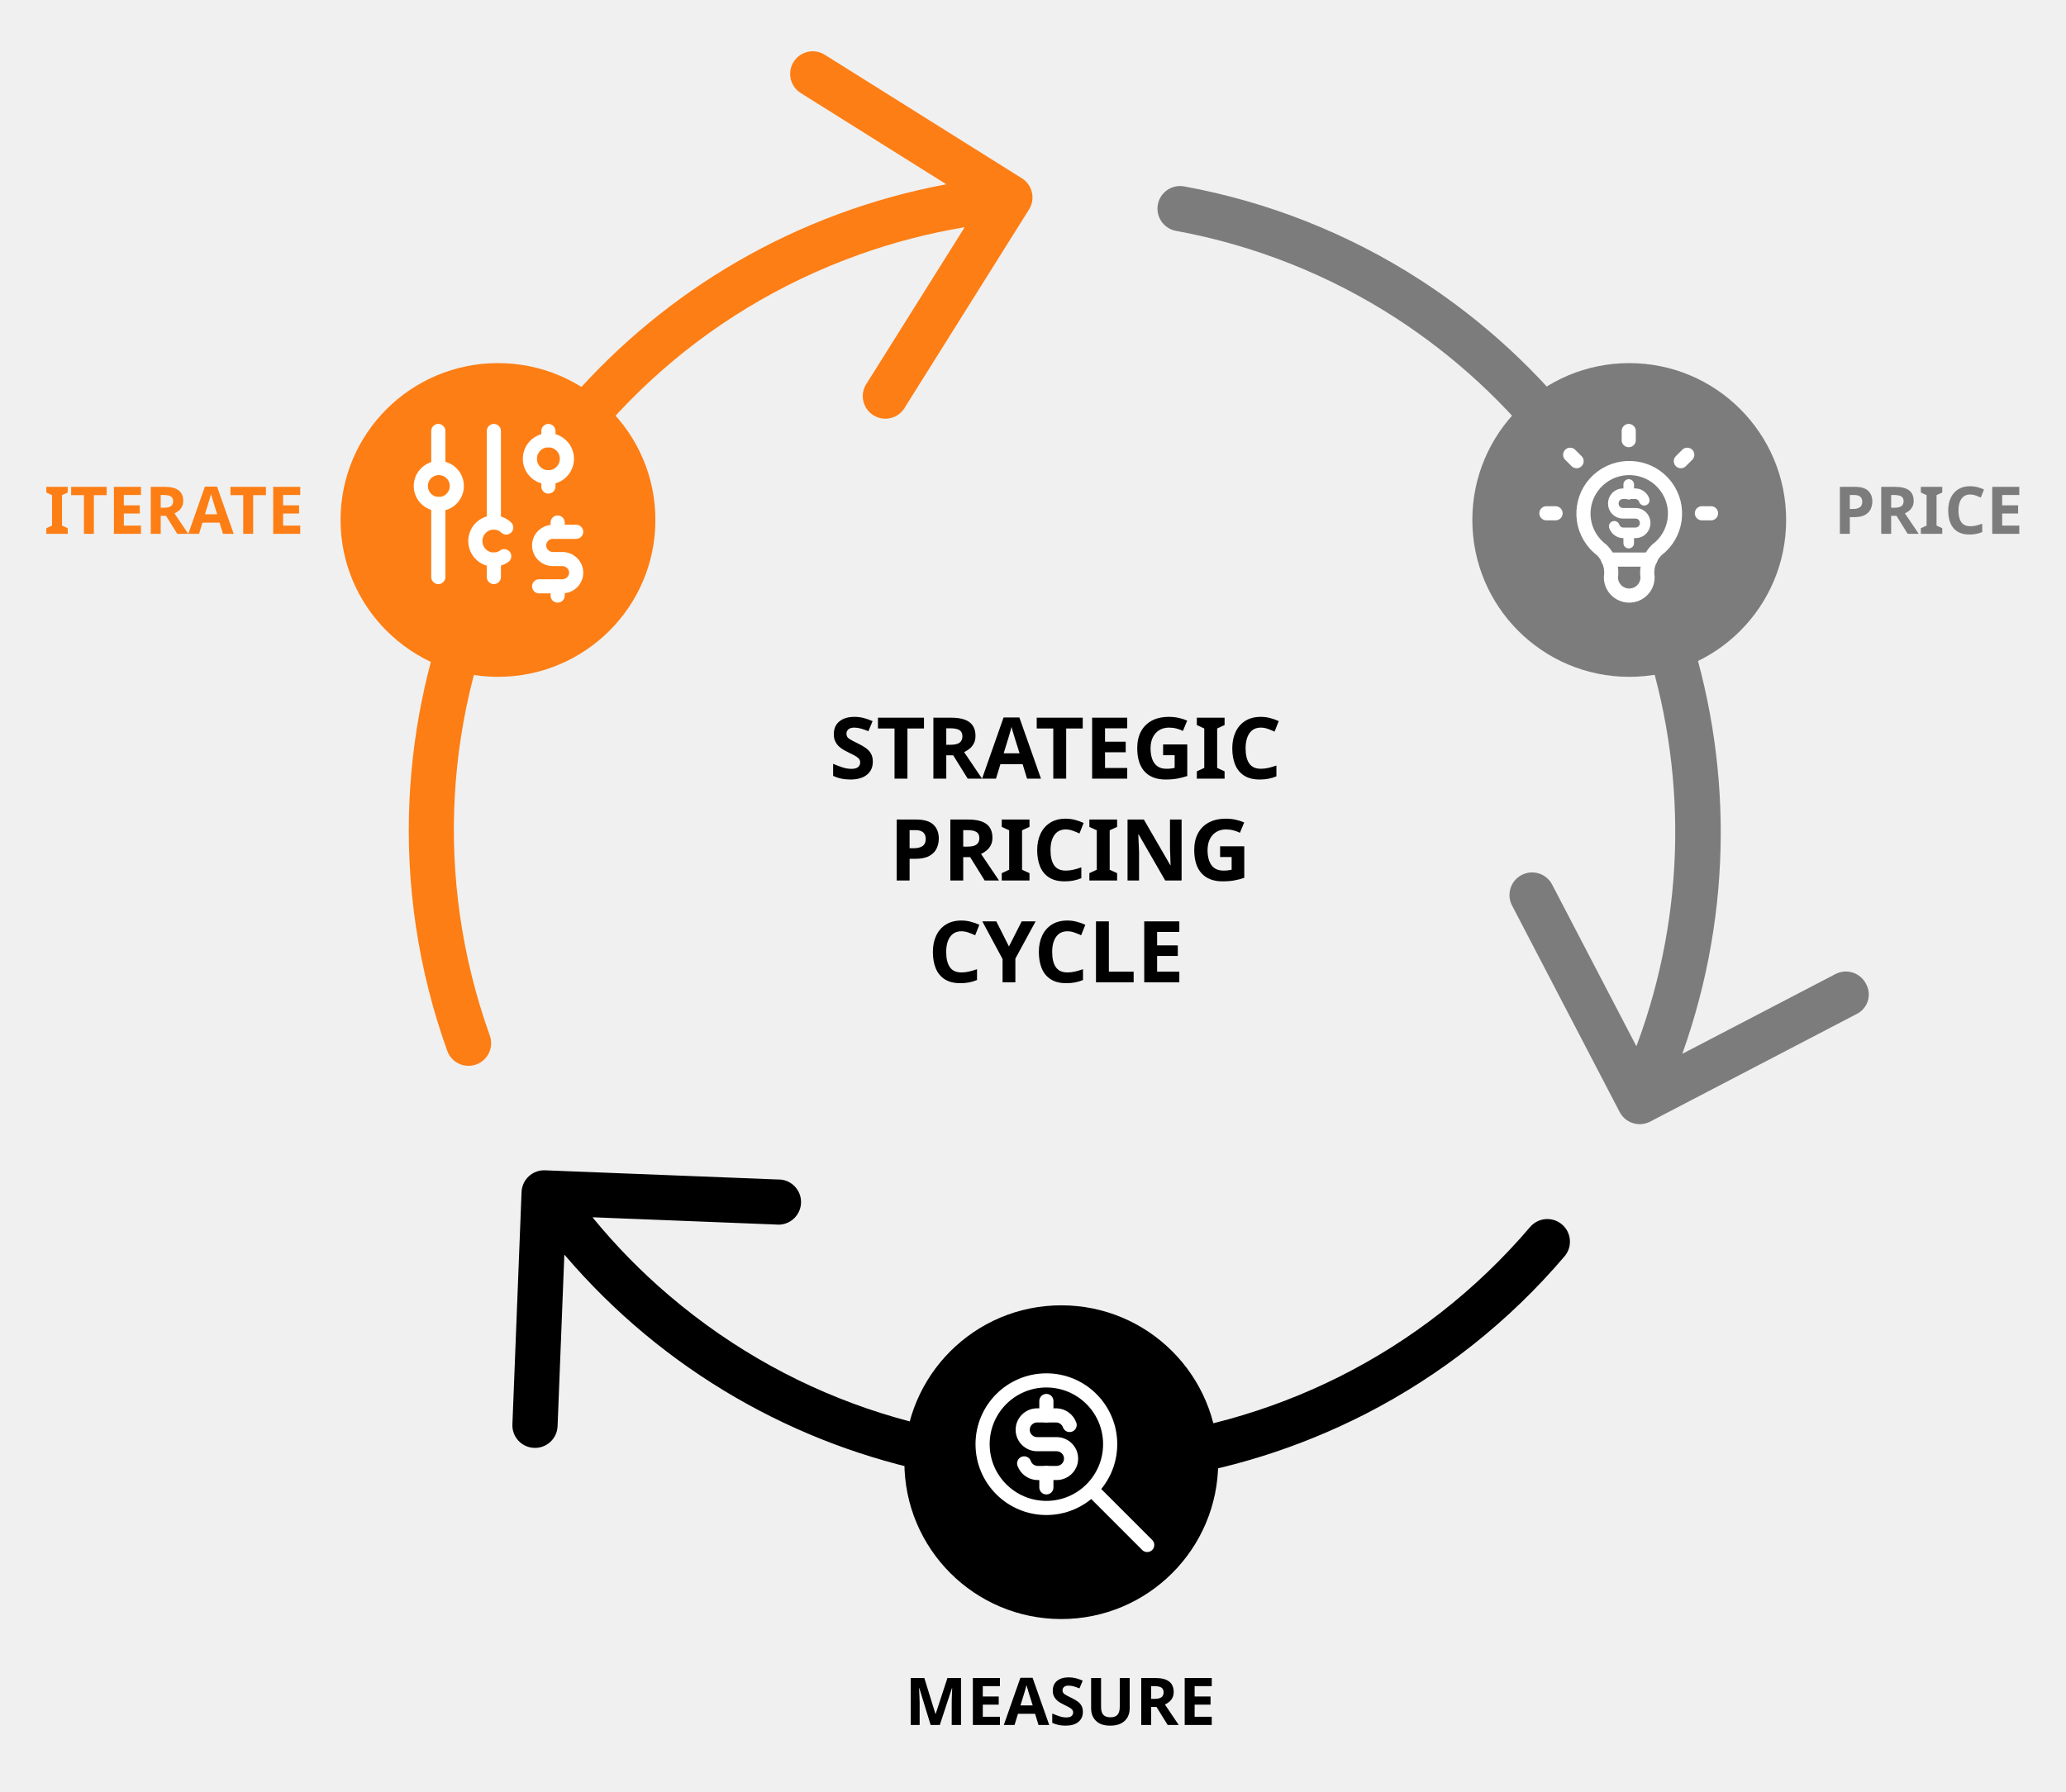
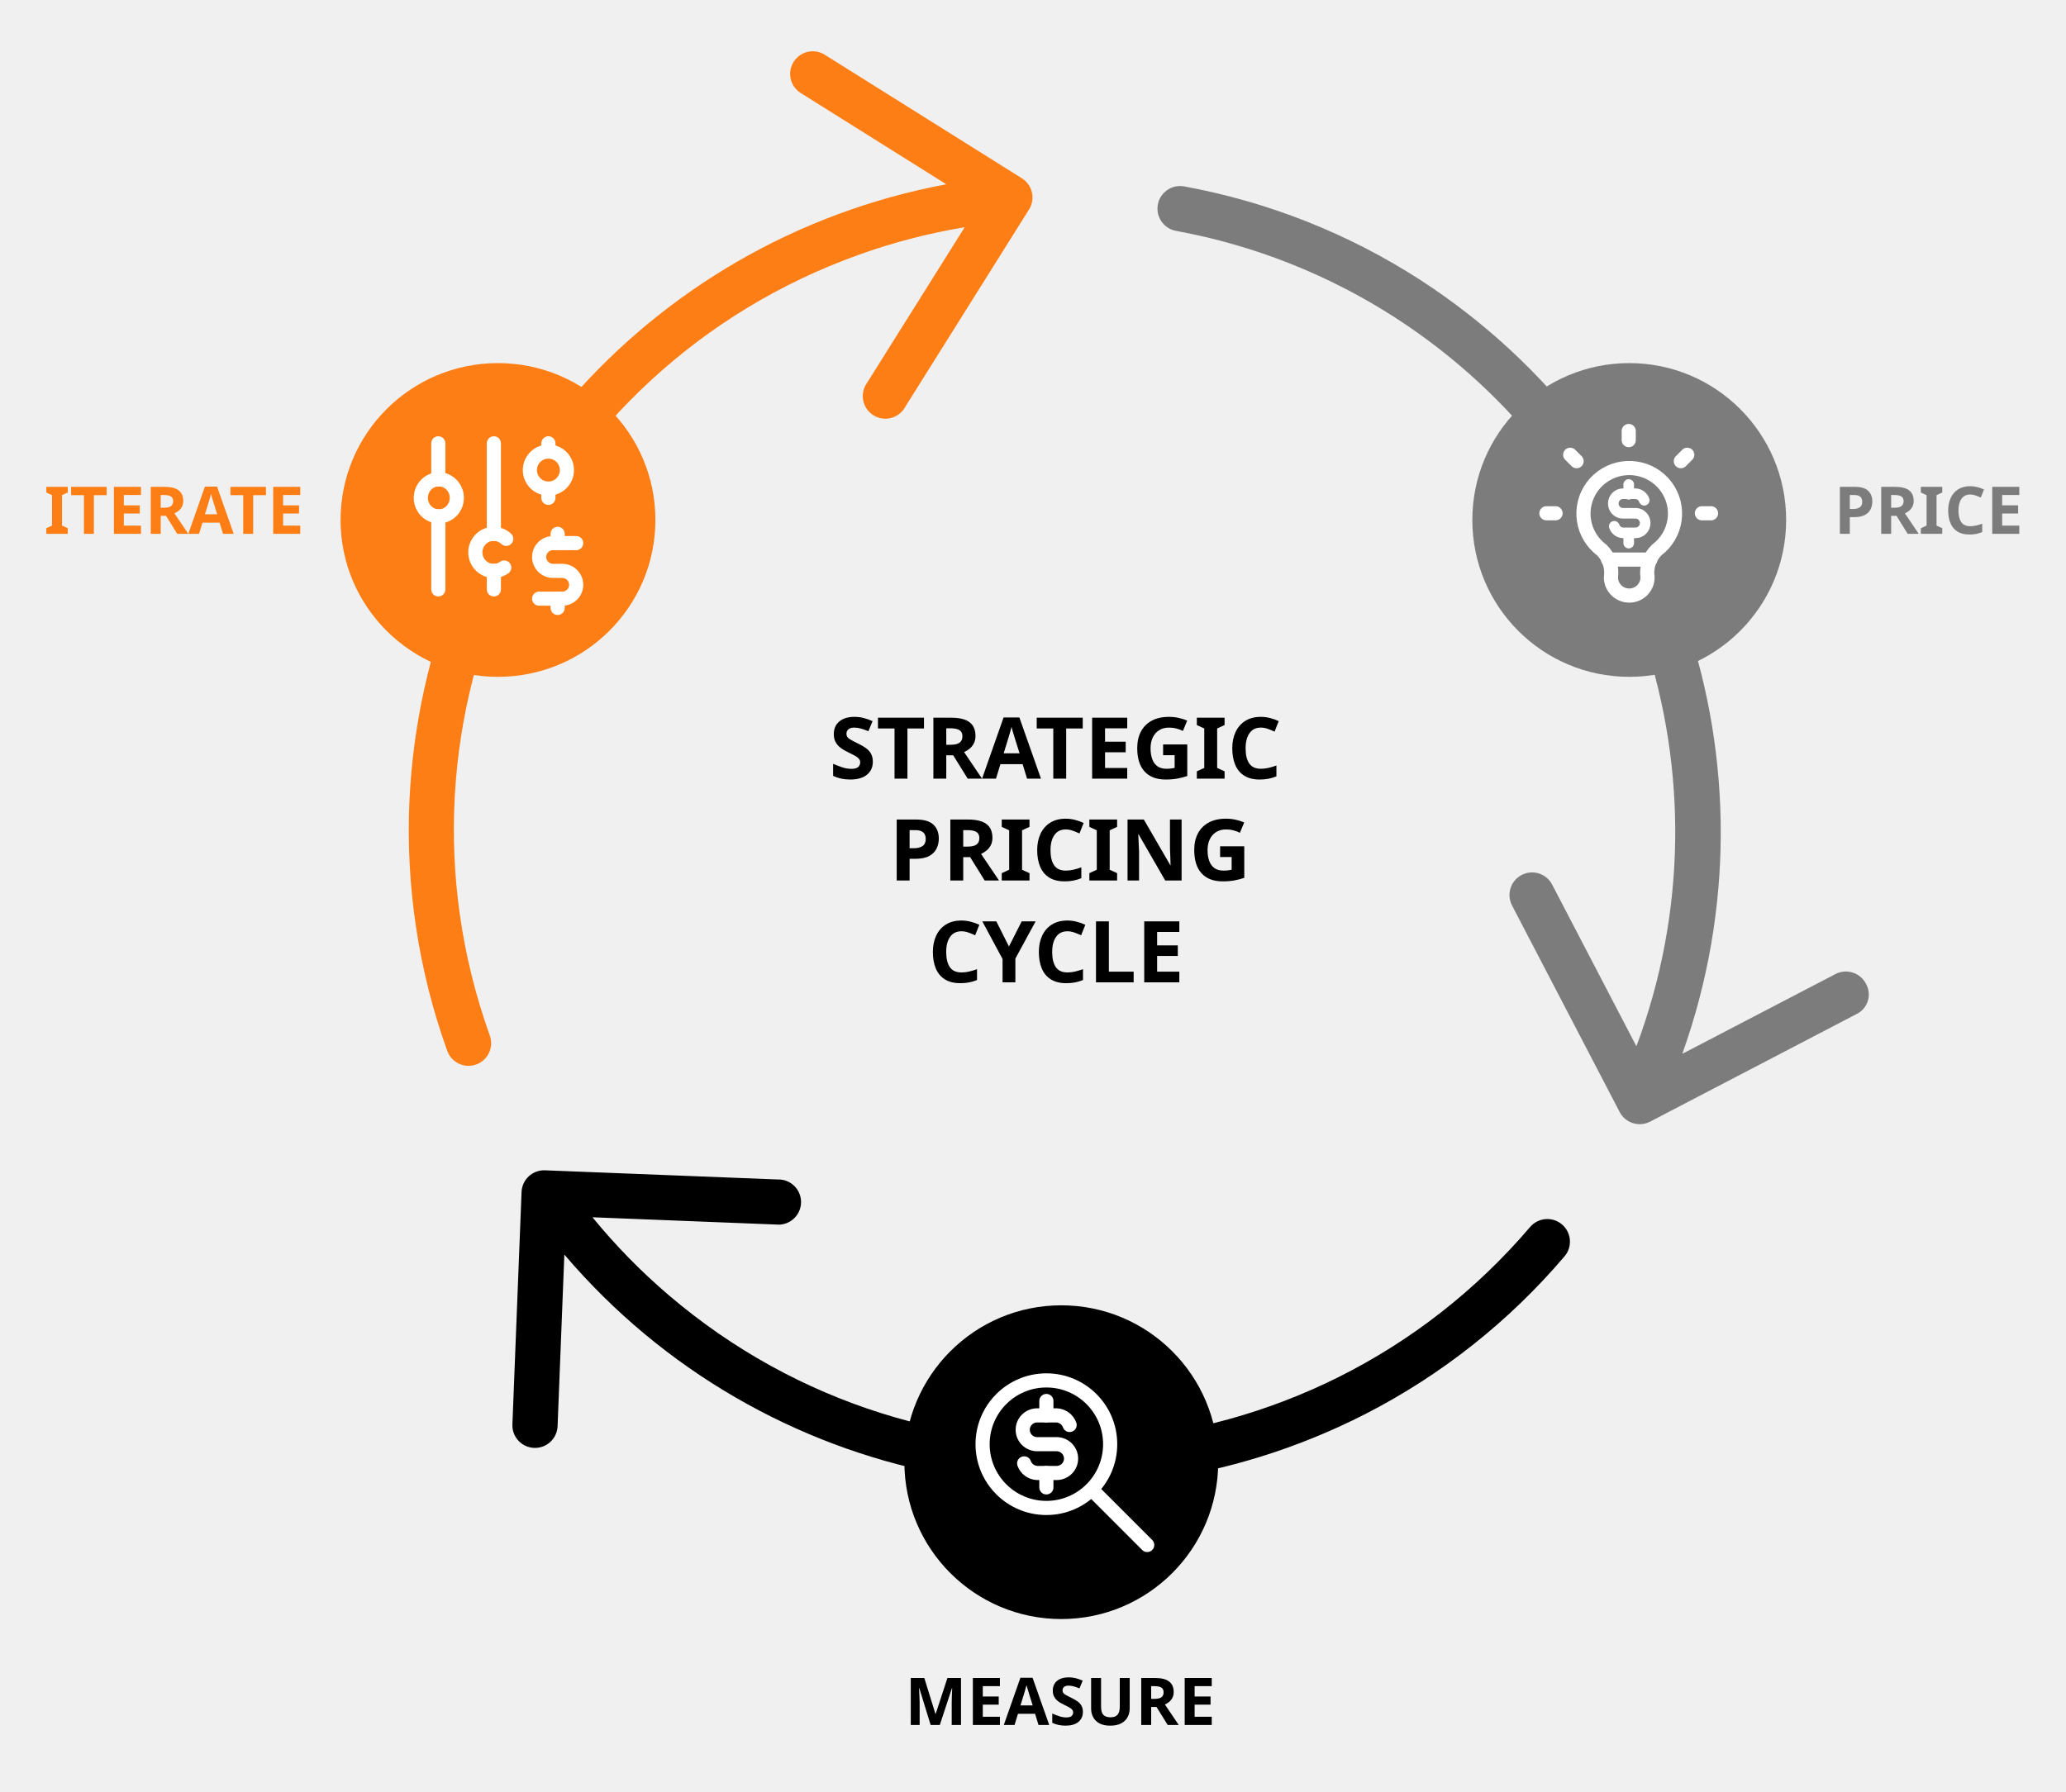
<svg xmlns="http://www.w3.org/2000/svg" width="2008" height="1742" viewBox="0 0 2008 1742" xml:space="preserve" overflow="hidden">
  <style>@media (prefers-color-scheme: dark) { [fill="#000000"] { fill: #f7f8f9; } [fill="#7C7C7C"] { fill: #b0b4ba; } [fill="#FFFFFF"] { fill: #35383d; } [stroke="#FFFFFF"] { stroke: #35383d; } }</style>
  <defs>
    <clipPath id="clip0">
      <rect x="1168" y="403" width="2008" height="1742" />
    </clipPath>
    <clipPath id="clip1">
      <rect x="1168" y="403" width="2008" height="1742" />
    </clipPath>
    <clipPath id="clip2">
      <path d="M2139.76 1479.27 1532.89 1451.73 1579.7 420.543 2186.57 448.087Z" fill-rule="nonzero" clip-rule="nonzero" />
    </clipPath>
    <clipPath id="clip3">
      <path d="M2139.76 1479.27 1532.89 1451.73 1579.7 420.543 2186.57 448.087Z" fill-rule="nonzero" clip-rule="nonzero" />
    </clipPath>
    <clipPath id="clip4">
      <path d="M3242.7 2293.34 1135.37 2197.7 1231.01 90.351 3338.34 185.995Z" fill-rule="nonzero" clip-rule="nonzero" />
    </clipPath>
    <clipPath id="clip5">
      <path d="M2558.76 406.851 3060.73 1382.19 2742.81 1545.82 2240.84 570.476Z" fill-rule="nonzero" clip-rule="nonzero" />
    </clipPath>
    <clipPath id="clip6">
      <path d="M2558.76 406.851 3060.73 1382.19 2742.81 1545.82 2240.84 570.476Z" fill-rule="nonzero" clip-rule="nonzero" />
    </clipPath>
    <clipPath id="clip7">
      <path d="M2626.42-230.517 3591.76 1645.17 1715.98 2610.57 750.632 734.878Z" fill-rule="nonzero" clip-rule="nonzero" />
    </clipPath>
    <clipPath id="clip8">
      <path d="M2468.87 1131.26 2746.87 1671.42 1829.04 2143.79 1551.04 1603.63Z" fill-rule="nonzero" clip-rule="nonzero" />
    </clipPath>
    <clipPath id="clip9">
      <path d="M2468.87 1131.26 2746.87 1671.42 1829.04 2143.79 1551.04 1603.63Z" fill-rule="nonzero" clip-rule="nonzero" />
    </clipPath>
    <clipPath id="clip10">
      <path d="M2626.4-230.482 3591.74 1645.19 1716.06 2610.52 750.725 734.856Z" fill-rule="nonzero" clip-rule="nonzero" />
    </clipPath>
  </defs>
  <g clip-path="url(#clip0)" transform="translate(-1168 -403)">
    <g clip-path="url(#clip1)">
      <g clip-path="url(#clip2)">
        <g clip-path="url(#clip3)">
          <g clip-path="url(#clip4)">
            <path d="M1725.44 1035.9C1725.59 952.736 1709.37 870.358 1677.71 793.458 1673.09 782.232 1660.24 776.881 1649.01 781.504 1637.79 786.128 1632.44 798.976 1637.06 810.202 1761.51 1113.54 1616.5 1460.33 1313.16 1584.78 1280.48 1598.19 1246.67 1608.66 1212.13 1616.05 1211.84 1616.05 1211.73 1616.05 1211.86 1615.72L1299.5 1460.81C1306.2 1450.69 1303.44 1437.06 1293.32 1430.35 1283.21 1423.65 1269.57 1426.41 1262.87 1436.53 1262.28 1437.41 1261.76 1438.33 1261.31 1439.3L1149.92 1636.25C1143.95 1646.81 1147.67 1660.22 1158.23 1666.19 1158.24 1666.19 1158.24 1666.2 1158.25 1666.2L1354.83 1777.36C1365.32 1783.47 1378.77 1779.92 1384.87 1769.43 1390.98 1758.95 1387.43 1745.49 1376.94 1739.39 1376.78 1739.29 1376.61 1739.2 1376.45 1739.11L1231.82 1657.32C1231.55 1657.17 1231.6 1656.99 1231.82 1656.93 1520.3 1589.18 1724.54 1332.23 1725.44 1035.9Z" fill="#FD7E14" fill-rule="nonzero" fill-opacity="1" transform="matrix(-0.998972 -0.0453397 0.04534 -0.998978 3242.7 2293.34)" />
            <path d="M1009.37 1623.88C932.637 1613.62 858.672 1588.36 791.7 1549.52 550.195 1409.05 438.787 1119.59 523.794 853.447 523.794 853.183 524.057 853.161 524.189 853.447L614.172 1006.74C620.332 1017.2 633.804 1020.69 644.266 1014.53 654.728 1008.37 658.215 994.896 652.056 984.434L537.527 789.283C531.383 778.817 517.92 775.312 507.454 781.456 507.451 781.456 507.447 781.458 507.445 781.46L312.668 895.725C302.201 901.871 298.699 915.341 304.845 925.807 310.991 936.273 324.461 939.776 334.927 933.63L478.505 849.36C478.769 849.206 478.901 849.36 478.813 849.602 376.155 1186.53 566.067 1542.88 902.996 1645.54 935.86 1655.56 969.481 1662.9 1003.53 1667.49 1004.51 1667.63 1005.5 1667.69 1006.5 1667.69 1018.63 1667.75 1028.52 1657.96 1028.58 1645.83 1028.63 1634.72 1020.39 1625.32 1009.37 1623.92Z" fill="#FD7E14" fill-rule="nonzero" fill-opacity="1" transform="matrix(-0.998972 -0.0453397 0.04534 -0.998978 3242.7 2293.34)" />
            <path d="M1527.78 637.553C1527.98 637.751 1527.92 637.926 1527.63 637.926L1350.94 638.805C1338.8 638.836 1328.99 648.698 1329.02 660.834 1329.05 672.97 1338.91 682.784 1351.05 682.753L1577.38 681.633C1589.52 681.633 1599.35 671.795 1599.35 659.659L1598.17 433.722C1598.64 422.056 1589.56 412.218 1577.9 411.748 1577.33 411.726 1576.76 411.726 1576.19 411.748 1564.06 411.748 1554.22 421.586 1554.22 433.722 1554.22 433.76 1554.22 433.795 1554.22 433.832L1555.05 601.076C1555.05 601.384 1554.9 601.45 1554.68 601.23 1351.87 384.894 1026.99 336.248 769.704 483.691 697.605 525.152 634.378 580.405 583.629 646.298 576.267 655.947 578.124 669.736 587.773 677.097 597.354 684.403 611.03 682.635 618.435 673.129 665.686 611.804 724.554 560.387 791.678 521.816 1033.84 383.079 1339.88 431.197 1527.78 637.553Z" fill="#FD7E14" fill-rule="nonzero" fill-opacity="1" transform="matrix(-0.998972 -0.0453397 0.04534 -0.998978 3242.7 2293.34)" />
          </g>
        </g>
      </g>
      <path d="M2047 1824.5C2047 1740.28 2115.28 1672 2199.5 1672 2283.72 1672 2352 1740.28 2352 1824.5 2352 1908.72 2283.72 1977 2199.5 1977 2115.28 1977 2047 1908.72 2047 1824.5Z" fill="#000000" fill-rule="evenodd" fill-opacity="1" />
      <g clip-path="url(#clip5)">
        <g clip-path="url(#clip6)">
          <g clip-path="url(#clip7)">
            <path d="M1725.46 1035.91C1725.61 952.747 1709.39 870.368 1677.73 793.467 1673.11 782.241 1660.26 776.89 1649.03 781.513 1637.81 786.137 1632.46 798.985 1637.08 810.211 1761.53 1113.55 1616.52 1460.35 1313.18 1584.8 1280.49 1598.21 1246.68 1608.68 1212.14 1616.07 1211.86 1616.07 1211.75 1616.07 1211.88 1615.74L1299.51 1460.82C1306.22 1450.71 1303.45 1437.07 1293.34 1430.37 1283.22 1423.66 1269.58 1426.43 1262.88 1436.54 1262.29 1437.43 1261.77 1438.35 1261.32 1439.31L1149.93 1636.27C1143.96 1646.83 1147.68 1660.24 1158.25 1666.21 1158.25 1666.21 1158.26 1666.22 1158.26 1666.22L1354.84 1777.39C1365.33 1783.49 1378.78 1779.94 1384.89 1769.45 1391 1758.97 1387.45 1745.51 1376.96 1739.41 1376.79 1739.31 1376.63 1739.22 1376.47 1739.13L1231.83 1657.34C1231.57 1657.19 1231.61 1657.01 1231.83 1656.94 1520.32 1589.2 1724.56 1332.24 1725.46 1035.91Z" fill="#7C7C7C" fill-rule="nonzero" fill-opacity="1" transform="matrix(0.457612 0.889152 -0.889199 0.457636 2626.42 -230.517)" />
            <path d="M1009.39 1623.9C932.647 1613.64 858.682 1588.37 791.709 1549.53 550.202 1409.06 438.792 1119.6 523.8 853.457 523.8 853.193 524.063 853.171 524.195 853.457L614.18 1006.75C620.339 1017.21 633.811 1020.7 644.273 1014.54 654.735 1008.38 658.222 994.907 652.063 984.445L537.533 789.292C531.389 778.826 517.926 775.321 507.459 781.465 507.457 781.465 507.453 781.467 507.451 781.469L312.671 895.735C302.205 901.881 298.702 915.352 304.848 925.818 310.995 936.284 324.465 939.787 334.931 933.641L478.511 849.37C478.774 849.216 478.906 849.37 478.818 849.611 376.159 1186.54 566.074 1542.9 903.006 1645.56 935.871 1655.58 969.492 1662.92 1003.54 1667.51 1004.52 1667.65 1005.52 1667.71 1006.51 1667.71 1018.64 1667.77 1028.53 1657.98 1028.59 1645.85 1028.64 1634.74 1020.4 1625.34 1009.39 1623.94Z" fill="#7C7C7C" fill-rule="nonzero" fill-opacity="1" transform="matrix(0.457612 0.889152 -0.889199 0.457636 2626.42 -230.517)" />
            <path d="M1527.8 637.56C1528 637.758 1527.93 637.934 1527.65 637.934L1350.95 638.813C1338.82 638.843 1329 648.705 1329.03 660.842 1329.06 672.978 1338.93 682.792 1351.06 682.761L1577.4 681.64C1589.53 681.64 1599.37 671.802 1599.37 659.666L1598.19 433.727C1598.66 422.061 1589.58 412.223 1577.92 411.753 1577.35 411.731 1576.78 411.731 1576.21 411.753 1564.07 411.753 1554.24 421.591 1554.24 433.727 1554.24 433.765 1554.24 433.8 1554.24 433.837L1555.07 601.083C1555.07 601.391 1554.92 601.456 1554.7 601.237 1351.88 384.898 1027 336.252 769.713 483.697 697.613 525.158 634.385 580.412 583.635 646.306 576.274 655.955 578.131 669.744 587.78 677.105 597.36 684.411 611.037 682.642 618.443 673.136 665.694 611.811 724.563 560.393 791.687 521.822 1033.85 383.083 1339.89 431.202 1527.8 637.56Z" fill="#7C7C7C" fill-rule="nonzero" fill-opacity="1" transform="matrix(0.457612 0.889152 -0.889199 0.457636 2626.42 -230.517)" />
          </g>
        </g>
      </g>
      <g clip-path="url(#clip8)">
        <g clip-path="url(#clip9)">
          <g clip-path="url(#clip10)">
            <path d="M1725.44 1035.9C1725.59 952.736 1709.37 870.358 1677.71 793.458 1673.09 782.232 1660.24 776.881 1649.01 781.504 1637.79 786.128 1632.44 798.976 1637.06 810.202 1761.51 1113.54 1616.5 1460.33 1313.16 1584.78 1280.48 1598.19 1246.67 1608.66 1212.13 1616.05 1211.84 1616.05 1211.73 1616.05 1211.86 1615.72L1299.5 1460.81C1306.2 1450.69 1303.44 1437.06 1293.32 1430.35 1283.21 1423.65 1269.57 1426.41 1262.87 1436.53 1262.28 1437.41 1261.76 1438.33 1261.31 1439.29L1149.92 1636.25C1143.95 1646.81 1147.67 1660.22 1158.23 1666.19 1158.24 1666.19 1158.24 1666.2 1158.25 1666.2L1354.83 1777.36C1365.32 1783.47 1378.77 1779.92 1384.87 1769.43 1390.98 1758.95 1387.43 1745.49 1376.94 1739.39 1376.78 1739.29 1376.61 1739.2 1376.45 1739.11L1231.82 1657.32C1231.55 1657.17 1231.6 1656.99 1231.82 1656.93 1520.3 1589.18 1724.54 1332.23 1725.44 1035.9Z" fill="#000000" fill-rule="nonzero" fill-opacity="1" transform="matrix(0.457612 0.889152 -0.889158 0.457615 2626.4 -230.482)" />
            <path d="M1009.37 1623.88C932.637 1613.62 858.672 1588.36 791.7 1549.52 550.195 1409.05 438.787 1119.59 523.793 853.447 523.793 853.183 524.057 853.161 524.189 853.447L614.172 1006.74C620.332 1017.2 633.804 1020.69 644.266 1014.53 654.728 1008.37 658.215 994.896 652.056 984.434L537.527 789.283C531.383 778.817 517.92 775.312 507.454 781.456 507.451 781.456 507.447 781.458 507.445 781.46L312.668 895.725C302.201 901.871 298.699 915.341 304.845 925.807 310.991 936.273 324.461 939.776 334.927 933.63L478.505 849.36C478.769 849.206 478.901 849.36 478.813 849.602 376.155 1186.53 566.067 1542.88 902.996 1645.54 935.86 1655.56 969.48 1662.9 1003.53 1667.49 1004.51 1667.63 1005.5 1667.69 1006.5 1667.69 1018.63 1667.75 1028.52 1657.96 1028.58 1645.83 1028.63 1634.72 1020.39 1625.32 1009.37 1623.92Z" fill="#000000" fill-rule="nonzero" fill-opacity="1" transform="matrix(0.457612 0.889152 -0.889158 0.457615 2626.4 -230.482)" />
            <path d="M1527.78 637.553C1527.98 637.75 1527.92 637.926 1527.63 637.926L1350.94 638.805C1338.8 638.836 1328.99 648.698 1329.02 660.834 1329.05 672.97 1338.91 682.784 1351.05 682.753L1577.38 681.633C1589.52 681.633 1599.35 671.795 1599.35 659.659L1598.17 433.722C1598.64 422.056 1589.56 412.218 1577.9 411.748 1577.33 411.726 1576.76 411.726 1576.19 411.748 1564.06 411.748 1554.22 421.586 1554.22 433.722 1554.22 433.76 1554.22 433.795 1554.22 433.832L1555.05 601.076C1555.05 601.384 1554.9 601.45 1554.68 601.23 1351.87 384.894 1026.99 336.248 769.704 483.691 697.605 525.151 634.377 580.405 583.629 646.298 576.267 655.947 578.124 669.736 587.773 677.097 597.354 684.403 611.03 682.635 618.435 673.129 665.686 611.804 724.554 560.387 791.678 521.816 1033.84 383.079 1339.88 431.197 1527.78 637.553Z" fill="#000000" fill-rule="nonzero" fill-opacity="1" transform="matrix(0.457612 0.889152 -0.889158 0.457615 2626.4 -230.482)" />
          </g>
        </g>
      </g>
      <path d="M2599 908.5C2599 824.276 2667.28 756 2751.5 756 2835.72 756 2904 824.276 2904 908.5 2904 992.724 2835.72 1061 2751.5 1061 2667.28 1061 2599 992.724 2599 908.5Z" fill="#7C7C7C" fill-rule="evenodd" fill-opacity="1" />
      <text fill="#7C7C7C" fill-opacity="1" font-family="Poppins,Poppins_MSFontService,sans-serif" font-style="normal" font-variant="normal" font-weight="700" font-stretch="normal" font-size="64" text-anchor="start" direction="ltr" writing-mode="lr-tb" unicode-bidi="normal" text-decoration="none" transform="matrix(1 0 0 1 2950.45 922)">PRICE</text>
      <path d="M1499 908.5C1499 824.276 1567.5 756 1652 756 1736.5 756 1805 824.276 1805 908.5 1805 992.724 1736.5 1061 1652 1061 1567.5 1061 1499 992.724 1499 908.5Z" fill="#FD7E14" fill-rule="evenodd" fill-opacity="1" />
      <text fill="#000000" fill-opacity="1" font-family="Poppins,Poppins_MSFontService,sans-serif" font-style="normal" font-variant="normal" font-weight="700" font-stretch="normal" font-size="64" text-anchor="start" direction="ltr" writing-mode="lr-tb" unicode-bidi="normal" text-decoration="none" transform="matrix(1 0 0 1 2047.43 2080)">MEASURE</text>
      <text fill="#FD7E14" fill-opacity="1" font-family="Poppins,Poppins_MSFontService,sans-serif" font-style="normal" font-variant="normal" font-weight="700" font-stretch="normal" font-size="64" text-anchor="start" direction="ltr" writing-mode="lr-tb" unicode-bidi="normal" text-decoration="none" transform="matrix(1 0 0 1 1210.98 922)">ITERATE</text>
      <text fill="#000000" fill-opacity="1" font-family="Poppins,Poppins_MSFontService,sans-serif" font-style="normal" font-variant="normal" font-weight="700" font-stretch="normal" font-size="83" text-anchor="start" direction="ltr" writing-mode="lr-tb" unicode-bidi="normal" text-decoration="none" transform="matrix(1 0 0 1 1973.92 1160)">STRATEGIC</text>
      <text fill="#000000" fill-opacity="1" font-family="Poppins,Poppins_MSFontService,sans-serif" font-style="normal" font-variant="normal" font-weight="700" font-stretch="normal" font-size="83" text-anchor="start" direction="ltr" writing-mode="lr-tb" unicode-bidi="normal" text-decoration="none" transform="matrix(1 0 0 1 2032.06 1259)">PRICING</text>
      <text fill="#000000" fill-opacity="1" font-family="Poppins,Poppins_MSFontService,sans-serif" font-style="normal" font-variant="normal" font-weight="700" font-stretch="normal" font-size="83" text-anchor="start" direction="ltr" writing-mode="lr-tb" unicode-bidi="normal" text-decoration="none" transform="matrix(1 0 0 1 2069.87 1358)">CYCLE</text>
-       <path d="M1577 875.5C1577 885.165 1584.84 893 1594.5 893 1604.16 893 1612 885.165 1612 875.5 1612 865.835 1604.16 858 1594.5 858 1584.84 858 1577 865.835 1577 875.5" stroke="#FFFFFF" stroke-width="13.75" stroke-linecap="round" stroke-linejoin="round" stroke-miterlimit="10" stroke-opacity="1" fill="none" fill-rule="evenodd" />
-       <path d="M1594 822 1594 858" stroke="#FFFFFF" stroke-width="13.75" stroke-linecap="round" stroke-linejoin="round" stroke-miterlimit="10" stroke-opacity="1" fill="none" fill-rule="evenodd" />
-       <path d="M1594 893 1594 964" stroke="#FFFFFF" stroke-width="13.75" stroke-linecap="round" stroke-linejoin="round" stroke-miterlimit="10" stroke-opacity="1" fill="none" fill-rule="evenodd" />
-       <path d="M1660 915.853C1652.81 909.063 1641.53 909.444 1634.81 916.706 1628.08 923.966 1628.46 935.356 1635.65 942.147 1641.81 947.967 1651.17 948.626 1658.08 943.726" stroke="#FFFFFF" stroke-width="13.75" stroke-linecap="round" stroke-linejoin="round" stroke-miterlimit="10" stroke-opacity="1" fill="none" fill-rule="evenodd" />
-       <path d="M1648 822 1648 911" stroke="#FFFFFF" stroke-width="13.75" stroke-linecap="round" stroke-linejoin="round" stroke-miterlimit="10" stroke-opacity="1" fill="none" fill-rule="evenodd" />
-       <path d="M1648 947 1648 964" stroke="#FFFFFF" stroke-width="13.75" stroke-linecap="round" stroke-linejoin="round" stroke-miterlimit="10" stroke-opacity="1" fill="none" fill-rule="evenodd" />
-       <path d="M1683 849C1683 858.941 1691.06 867 1701 867 1710.94 867 1719 858.941 1719 849 1719 839.059 1710.94 831 1701 831 1691.06 831 1683 839.059 1683 849" stroke="#FFFFFF" stroke-width="13.75" stroke-linecap="round" stroke-linejoin="round" stroke-miterlimit="10" stroke-opacity="1" fill="none" fill-rule="evenodd" />
-       <path d="M1701 822 1701 831" stroke="#FFFFFF" stroke-width="13.75" stroke-linecap="round" stroke-linejoin="round" stroke-miterlimit="10" stroke-opacity="1" fill="none" fill-rule="evenodd" />
-       <path d="M1701 867 1701 876" stroke="#FFFFFF" stroke-width="13.75" stroke-linecap="round" stroke-linejoin="round" stroke-miterlimit="10" stroke-opacity="1" fill="none" fill-rule="evenodd" />
-       <path d="M1728 920 1705.5 920C1698.04 920 1692 925.932 1692 933.25 1692 940.568 1698.04 946.5 1705.5 946.5L1714.5 946.5C1721.96 946.5 1728 952.433 1728 959.75 1728 967.068 1721.96 973 1714.5 973L1692 973" stroke="#FFFFFF" stroke-width="13.75" stroke-linecap="round" stroke-linejoin="round" stroke-miterlimit="10" stroke-opacity="1" fill="none" fill-rule="evenodd" />
-       <path d="M1710 973.125 1710 982M1710 911 1710 919.875" stroke="#FFFFFF" stroke-width="13.75" stroke-linecap="round" stroke-linejoin="round" stroke-miterlimit="10" stroke-opacity="1" fill="none" fill-rule="evenodd" />
+       <path d="M1577 887C1577 896.942 1584.84 905 1594.5 905 1604.16 905 1612 896.942 1612 887 1612 877.059 1604.16 869 1594.5 869 1584.84 869 1577 877.059 1577 887" stroke="#FFFFFF" stroke-width="13.75" stroke-linecap="round" stroke-linejoin="round" stroke-miterlimit="10" stroke-opacity="1" fill="none" fill-rule="evenodd" />
+       <path d="M1594 834 1594 869" stroke="#FFFFFF" stroke-width="13.75" stroke-linecap="round" stroke-linejoin="round" stroke-miterlimit="10" stroke-opacity="1" fill="none" fill-rule="evenodd" />
+       <path d="M1594 905 1594 976" stroke="#FFFFFF" stroke-width="13.75" stroke-linecap="round" stroke-linejoin="round" stroke-miterlimit="10" stroke-opacity="1" fill="none" fill-rule="evenodd" />
+       <path d="M1660 926.853C1652.81 920.063 1641.53 920.444 1634.81 927.706 1628.08 934.966 1628.46 946.356 1635.65 953.147 1641.81 958.967 1651.17 959.626 1658.08 954.726" stroke="#FFFFFF" stroke-width="13.75" stroke-linecap="round" stroke-linejoin="round" stroke-miterlimit="10" stroke-opacity="1" fill="none" fill-rule="evenodd" />
+       <path d="M1648 834 1648 922" stroke="#FFFFFF" stroke-width="13.75" stroke-linecap="round" stroke-linejoin="round" stroke-miterlimit="10" stroke-opacity="1" fill="none" fill-rule="evenodd" />
+       <path d="M1648 958 1648 976" stroke="#FFFFFF" stroke-width="13.75" stroke-linecap="round" stroke-linejoin="round" stroke-miterlimit="10" stroke-opacity="1" fill="none" fill-rule="evenodd" />
+       <path d="M1683 860C1683 869.941 1691.06 878 1701 878 1710.94 878 1719 869.941 1719 860 1719 850.059 1710.94 842 1701 842 1691.06 842 1683 850.059 1683 860" stroke="#FFFFFF" stroke-width="13.75" stroke-linecap="round" stroke-linejoin="round" stroke-miterlimit="10" stroke-opacity="1" fill="none" fill-rule="evenodd" />
+       <path d="M1701 834 1701 842" stroke="#FFFFFF" stroke-width="13.75" stroke-linecap="round" stroke-linejoin="round" stroke-miterlimit="10" stroke-opacity="1" fill="none" fill-rule="evenodd" />
+       <path d="M1701 878 1701 887" stroke="#FFFFFF" stroke-width="13.75" stroke-linecap="round" stroke-linejoin="round" stroke-miterlimit="10" stroke-opacity="1" fill="none" fill-rule="evenodd" />
+       <path d="M1728 931 1705.5 931C1698.04 931 1692 937.044 1692 944.5 1692 951.955 1698.04 958 1705.5 958L1714.5 958C1721.96 958 1728 964.044 1728 971.5 1728 978.956 1721.96 985 1714.5 985L1692 985" stroke="#FFFFFF" stroke-width="13.75" stroke-linecap="round" stroke-linejoin="round" stroke-miterlimit="10" stroke-opacity="1" fill="none" fill-rule="evenodd" />
+       <path d="M1710 985 1710 994M1710 922 1710 931" stroke="#FFFFFF" stroke-width="13.75" stroke-linecap="round" stroke-linejoin="round" stroke-miterlimit="10" stroke-opacity="1" fill="none" fill-rule="evenodd" />
      <path d="M2123 1807C2123 1841.24 2150.76 1869 2185 1869 2219.24 1869 2247 1841.24 2247 1807 2247 1772.76 2219.24 1745 2185 1745 2150.76 1745 2123 1772.76 2123 1807" stroke="#FFFFFF" stroke-width="13.75" stroke-linecap="round" stroke-linejoin="round" stroke-miterlimit="10" stroke-opacity="1" fill="none" fill-rule="evenodd" />
      <path d="M2283 1905 2229 1851" stroke="#FFFFFF" stroke-width="13.75" stroke-linecap="round" stroke-linejoin="round" stroke-miterlimit="10" stroke-opacity="1" fill="none" fill-rule="evenodd" />
      <path d="M2163.41 1825.67C2165.32 1831.06 2170.35 1834.75 2176.1 1835L2194.9 1835C2202.69 1835 2209 1828.73 2209 1821 2209 1813.27 2202.69 1807 2194.9 1807L2176.1 1807C2168.31 1807 2162 1800.73 2162 1793 2162 1785.27 2168.31 1779 2176.1 1779L2194.9 1779C2200.65 1779.25 2205.68 1782.94 2207.59 1788.33" stroke="#FFFFFF" stroke-width="13.75" stroke-linecap="round" stroke-linejoin="round" stroke-miterlimit="10" stroke-opacity="1" fill="none" fill-rule="evenodd" />
      <path d="M2185 1849 2185 1835M2185 1779 2185 1765" stroke="#FFFFFF" stroke-width="13.75" stroke-linecap="round" stroke-linejoin="round" stroke-miterlimit="10" stroke-opacity="1" fill="none" fill-rule="evenodd" />
      <path d="M0 80 8.889 80M80 0 80 8.889M151.111 80 160 80M23.111 23.111 29.333 29.333M136.889 23.111 130.667 29.333" stroke="#FFFFFF" stroke-width="13.75" stroke-linecap="round" stroke-linejoin="round" stroke-miterlimit="10" stroke-opacity="1" fill="none" fill-rule="evenodd" transform="matrix(-1 0 0 1 2831 822)" />
      <path d="M17.802 79.715C-1.859 65.04-5.843 37.282 8.902 17.716 23.647-1.85 51.538-5.815 71.198 8.86 90.858 23.534 94.843 51.292 80.098 70.858 77.568 74.215 74.571 77.197 71.198 79.715 64.152 86.657 60.846 96.524 62.299 106.286 62.299 116.07 54.33 124 44.5 124 34.67 124 26.701 116.07 26.701 106.286 28.154 96.524 24.849 86.657 17.802 79.715" stroke="#FFFFFF" stroke-width="13.75" stroke-linecap="round" stroke-linejoin="round" stroke-miterlimit="10" stroke-opacity="1" fill="none" fill-rule="evenodd" transform="matrix(-1 0 0 1 2796 858)" />
      <path d="M0 0 41 0" stroke="#FFFFFF" stroke-width="13.75" stroke-linecap="round" stroke-linejoin="round" stroke-miterlimit="10" stroke-opacity="1" fill="none" fill-rule="evenodd" transform="matrix(-1 0 0 1 2772 947)" />
      <path d="M2736.93 914.667C2738.19 918.325 2741.51 920.833 2745.3 921L2757.7 921C2762.84 921 2767 916.747 2767 911.5 2767 906.253 2762.84 902 2757.7 902L2745.3 902C2740.16 902 2736 897.747 2736 892.5 2736 887.253 2740.16 883 2745.3 883L2757.7 883C2761.49 883.167 2764.81 885.675 2766.07 889.333" stroke="#FFFFFF" stroke-width="10.312" stroke-linecap="round" stroke-linejoin="round" stroke-miterlimit="10" stroke-opacity="1" fill="none" fill-rule="evenodd" />
      <path d="M2751 931 2751 921.5M2751 883.5 2751 874" stroke="#FFFFFF" stroke-width="10.312" stroke-linecap="round" stroke-linejoin="round" stroke-miterlimit="10" stroke-opacity="1" fill="none" fill-rule="evenodd" />
    </g>
  </g>
</svg>
